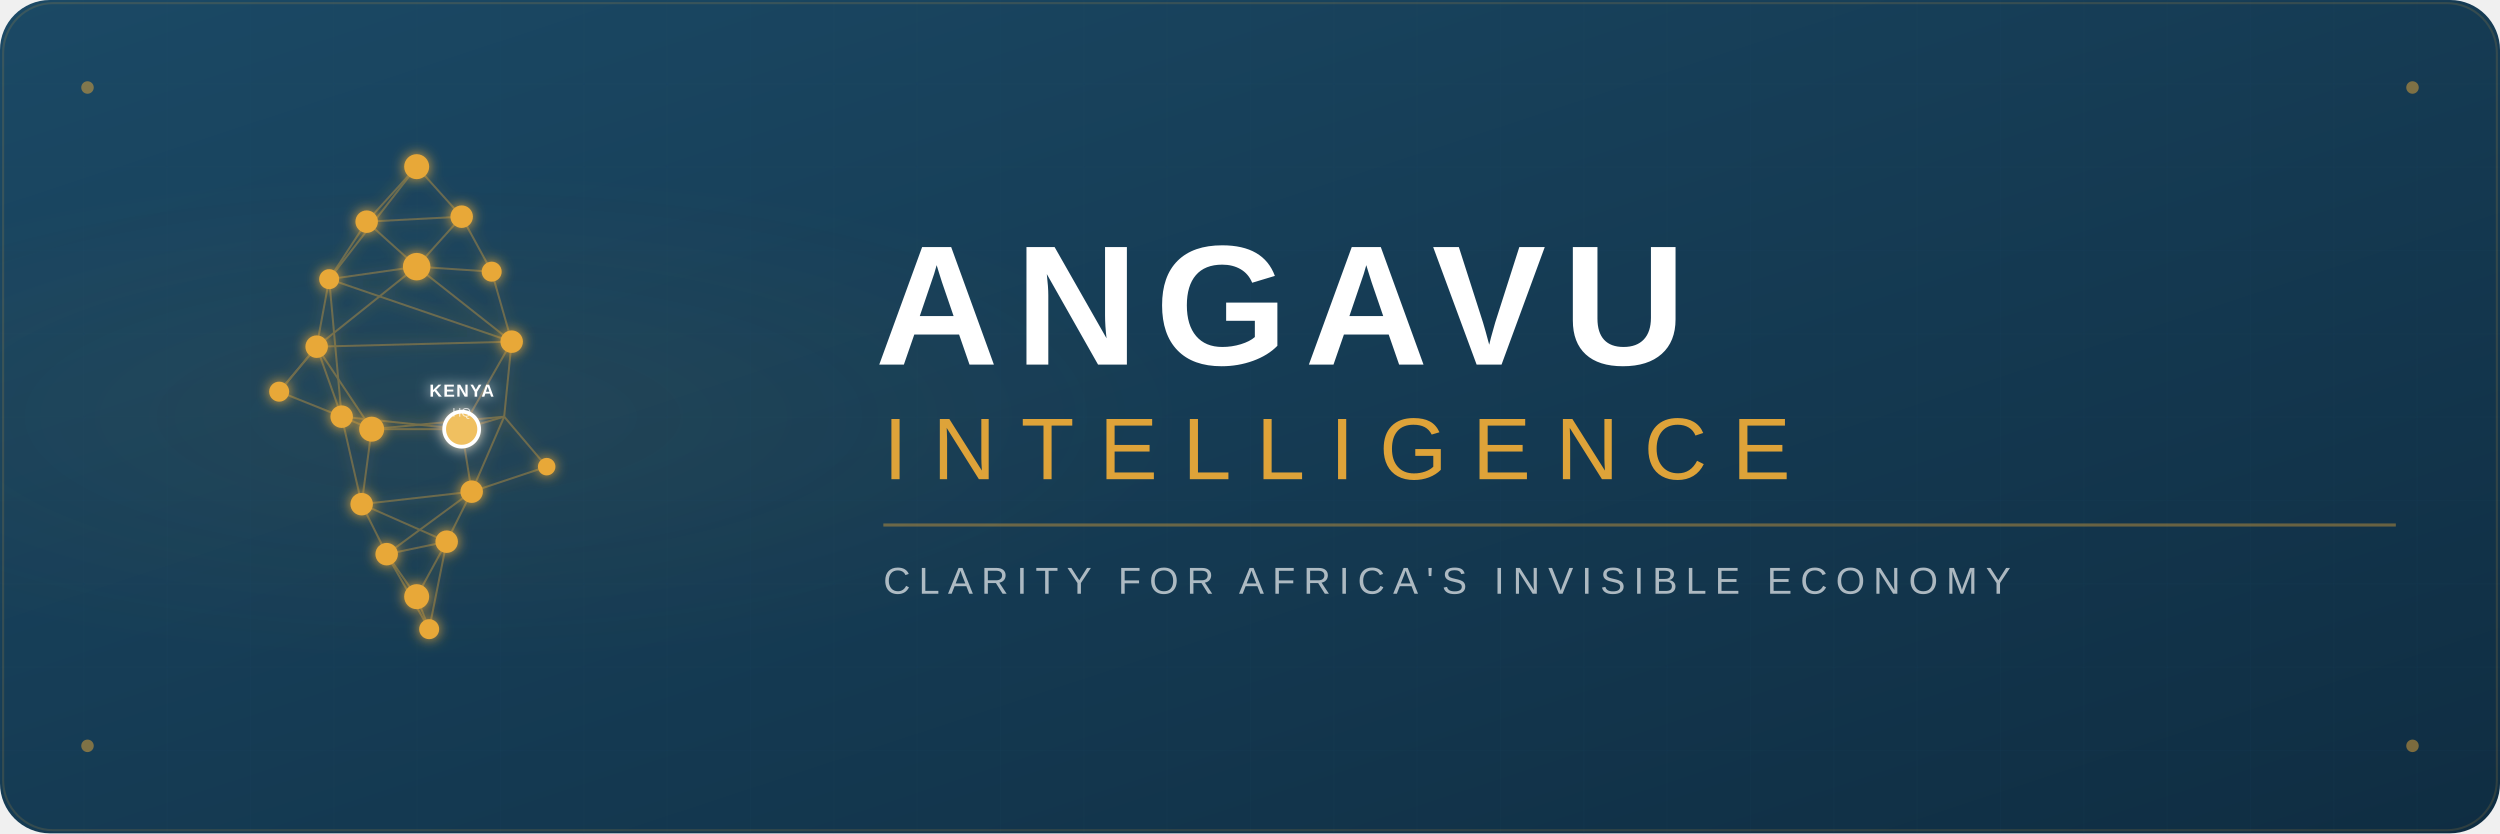
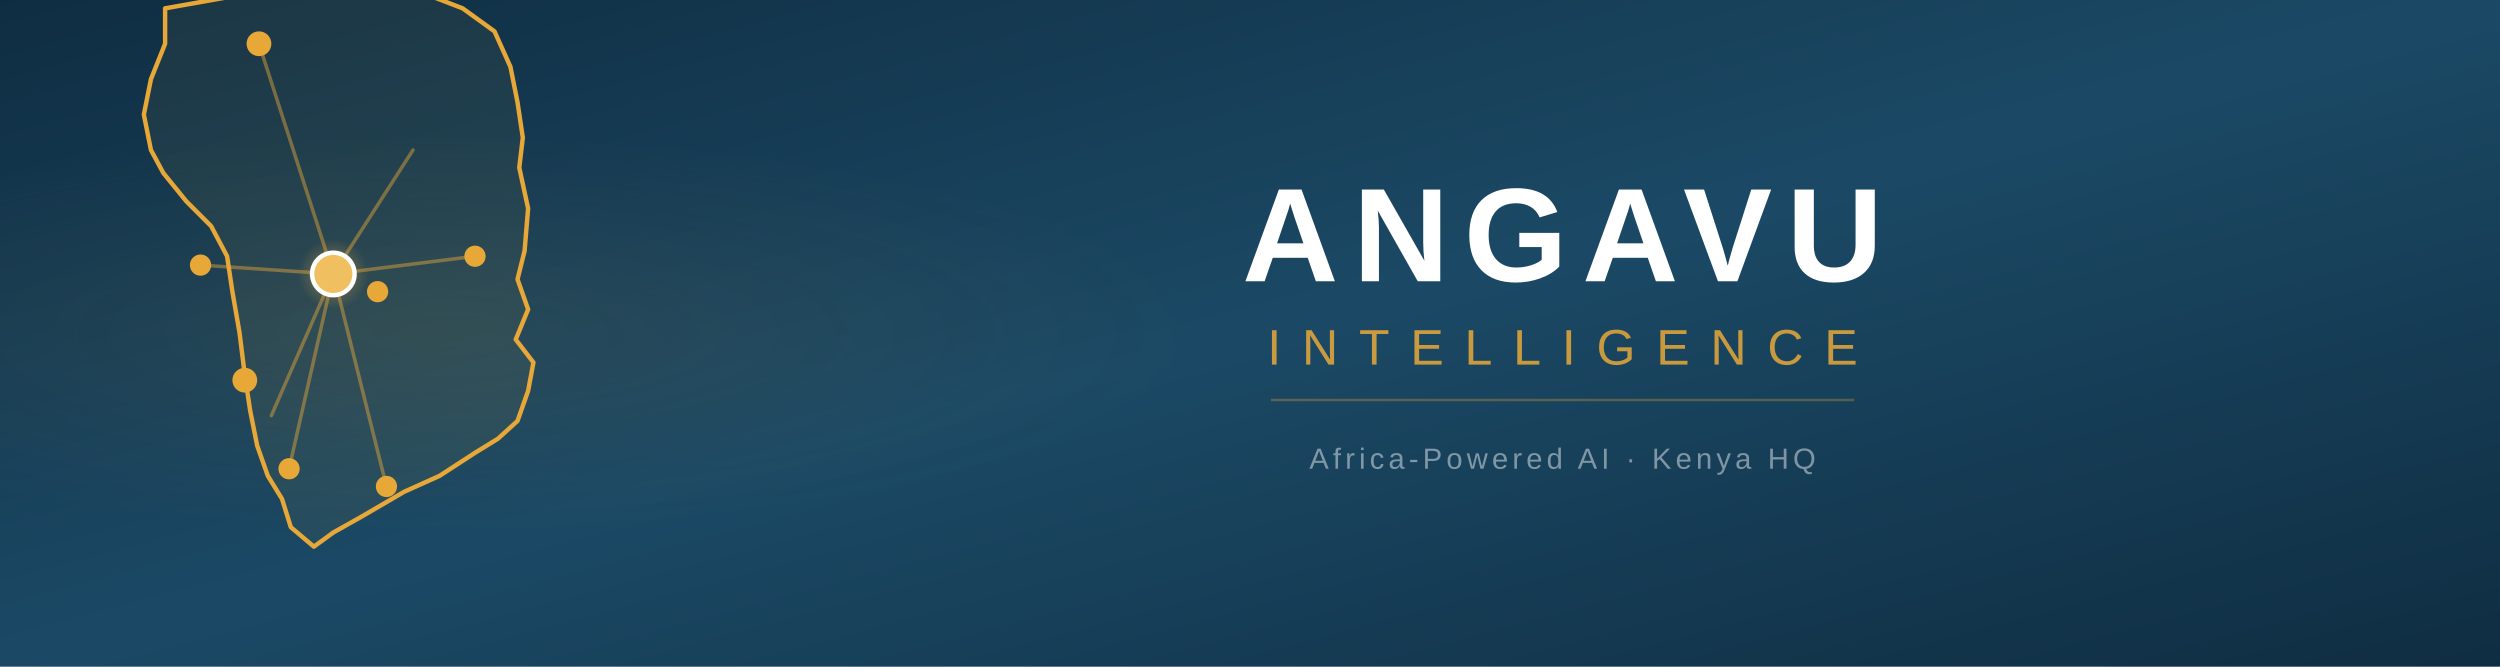
- <svg xmlns="http://www.w3.org/2000/svg" viewBox="0 0 1200 400" width="1200" height="400">
+ <svg xmlns="http://www.w3.org/2000/svg" viewBox="0 0 1200 320" width="1200" height="320">
  <defs>
-     <linearGradient id="bgGrad" x1="0%" y1="0%" x2="100%" y2="100%">
-       <stop offset="0%" stop-color="#1B4965" />
+     <linearGradient id="bg" x1="0" y1="0" x2="1" y2="1">
+       <stop offset="0%" stop-color="#0F2D42" />
+       <stop offset="50%" stop-color="#1B4965" />
      <stop offset="100%" stop-color="#0F2D42" />
    </linearGradient>
    <radialGradient id="glow" cx="18%" cy="50%" r="30%">
-       <stop offset="0%" stop-color="#E8A838" stop-opacity="0.06" />
+       <stop offset="0%" stop-color="#E8A838" stop-opacity="0.08" />
      <stop offset="100%" stop-color="#E8A838" stop-opacity="0" />
    </radialGradient>
-     <clipPath id="roundClip">
-       <rect width="1200" height="400" rx="24" ry="24" />
-     </clipPath>
-     <filter id="nodeGlow">
-       <feGaussianBlur stdDeviation="2.5" result="blur" />
-       <feMerge>
-         <feMergeNode in="blur" />
-         <feMergeNode in="SourceGraphic" />
-       </feMerge>
-     </filter>
+     <radialGradient id="ng" cx="50%" cy="50%" r="50%">
+       <stop offset="0%" stop-color="#F0C060" stop-opacity="0.5" />
+       <stop offset="100%" stop-color="#E8A838" stop-opacity="0" />
+     </radialGradient>
  </defs>
-   <g clip-path="url(#roundClip)">
-     <rect width="1200" height="400" fill="url(#bgGrad)" />
-     <rect width="1200" height="400" fill="url(#glow)" />
-     <pattern id="grid" x="0" y="0" width="40" height="40" patternUnits="userSpaceOnUse">
-       <rect width="40" height="40" fill="none" />
-       <path d="M40 0 L0 0 0 40" fill="none" stroke="#1E5577" stroke-width="0.3" opacity="0.2" />
-     </pattern>
-     <rect width="1200" height="400" fill="url(#grid)" />
-     <g transform="translate(200, 200) scale(1.2)" filter="url(#nodeGlow)">
-       <g stroke="#E8A838" stroke-width="0.8" opacity="0.35" fill="none">
-         <line x1="0" y1="-100" x2="-20" y2="-78" />
-         <line x1="0" y1="-100" x2="18" y2="-80" />
-         <line x1="-20" y1="-78" x2="18" y2="-80" />
-         <line x1="-20" y1="-78" x2="-35" y2="-55" />
-         <line x1="18" y1="-80" x2="30" y2="-58" />
-         <line x1="-20" y1="-78" x2="0" y2="-60" />
-         <line x1="18" y1="-80" x2="0" y2="-60" />
-         <line x1="-35" y1="-55" x2="0" y2="-60" />
-         <line x1="30" y1="-58" x2="0" y2="-60" />
-         <line x1="-35" y1="-55" x2="-40" y2="-28" />
-         <line x1="30" y1="-58" x2="38" y2="-30" />
-         <line x1="0" y1="-60" x2="-40" y2="-28" />
-         <line x1="0" y1="-60" x2="38" y2="-30" />
-         <line x1="-35" y1="-55" x2="38" y2="-30" />
-         <line x1="-40" y1="-28" x2="38" y2="-30" />
-         <line x1="-40" y1="-28" x2="-30" y2="0" />
-         <line x1="38" y1="-30" x2="35" y2="0" />
-         <line x1="-40" y1="-28" x2="-18" y2="5" />
-         <line x1="38" y1="-30" x2="18" y2="5" />
-         <line x1="-30" y1="0" x2="-18" y2="5" />
-         <line x1="35" y1="0" x2="18" y2="5" />
-         <line x1="-18" y1="5" x2="18" y2="5" />
-         <line x1="-30" y1="0" x2="18" y2="5" />
-         <line x1="35" y1="0" x2="-18" y2="5" />
-         <line x1="-18" y1="5" x2="-22" y2="35" />
-         <line x1="18" y1="5" x2="22" y2="30" />
-         <line x1="-30" y1="0" x2="-22" y2="35" />
-         <line x1="35" y1="0" x2="22" y2="30" />
-         <line x1="-22" y1="35" x2="22" y2="30" />
-         <line x1="-22" y1="35" x2="-12" y2="55" />
-         <line x1="22" y1="30" x2="12" y2="50" />
-         <line x1="-22" y1="35" x2="12" y2="50" />
-         <line x1="22" y1="30" x2="-12" y2="55" />
-         <line x1="-12" y1="55" x2="12" y2="50" />
-         <line x1="-12" y1="55" x2="0" y2="72" />
-         <line x1="12" y1="50" x2="0" y2="72" />
-         <line x1="-12" y1="55" x2="5" y2="85" />
-         <line x1="12" y1="50" x2="5" y2="85" />
-         <line x1="0" y1="72" x2="5" y2="85" />
-         <line x1="35" y1="0" x2="52" y2="20" />
-         <line x1="22" y1="30" x2="52" y2="20" />
-         <line x1="0" y1="-100" x2="-35" y2="-55" />
-         <line x1="-35" y1="-55" x2="-30" y2="0" />
-         <line x1="-40" y1="-28" x2="-55" y2="-10" />
-         <line x1="-55" y1="-10" x2="-30" y2="0" />
-         <line x1="-55" y1="-10" x2="-40" y2="-28" />
-       </g>
-       <circle cx="0" cy="-100" r="5" fill="#E8A838" />
-       <circle cx="-20" cy="-78" r="4.5" fill="#E8A838" />
-       <circle cx="18" cy="-80" r="4.5" fill="#E8A838" />
-       <circle cx="-55" cy="-10" r="4" fill="#E8A838" />
-       <circle cx="-40" cy="-28" r="4.5" fill="#E8A838" />
-       <circle cx="-35" cy="-55" r="4" fill="#E8A838" />
-       <circle cx="30" cy="-58" r="4" fill="#E8A838" />
-       <circle cx="0" cy="-60" r="5.5" fill="#E8A838" />
-       <circle cx="-30" cy="0" r="4.5" fill="#E8A838" />
-       <circle cx="38" cy="-30" r="4.5" fill="#E8A838" />
-       <circle cx="-18" cy="5" r="5" fill="#E8A838" />
-       <circle cx="18" cy="5" r="7" fill="#F0C060" stroke="#FFFFFF" stroke-width="1.5" />
-       <circle cx="-22" cy="35" r="4.5" fill="#E8A838" />
-       <circle cx="22" cy="30" r="4.5" fill="#E8A838" />
-       <circle cx="52" cy="20" r="3.5" fill="#E8A838" />
-       <circle cx="-12" cy="55" r="4.5" fill="#E8A838" />
-       <circle cx="12" cy="50" r="4.5" fill="#E8A838" />
-       <circle cx="0" cy="72" r="5" fill="#E8A838" />
-       <circle cx="5" cy="85" r="4" fill="#E8A838" />
-       <text x="18" y="-8" text-anchor="middle" font-family="'Segoe UI',Arial,sans-serif" font-size="7" font-weight="700" fill="#FFFFFF" letter-spacing="0.5">KENYA</text>
-       <text x="18" y="0" text-anchor="middle" font-family="'Segoe UI',Arial,sans-serif" font-size="5" fill="#FFFFFF" opacity="0.7">HQ</text>
+   <rect width="1200" height="320" fill="url(#bg)" />
+   <rect width="1200" height="320" fill="url(#glow)" />
+   <g transform="translate(160,140) scale(0.85)">
+     <path d="M-95,-160 L-50,-168 L-13,-172 L20,-175 L47,-170 L73,-160 L91,-147              L100,-127 L104,-107 L107,-87 L105,-70 L110,-47 L108,-23 L104,-7              L110,10 L103,27 L113,40 L110,56 L104,73 L93,83 L80,91              L60,104 L40,113 L16,127 L0,136 L-11,144              L-24,133 L-29,117 L-37,104 L-43,87              L-47,67 L-50,47 L-53,23 L-57,0              L-60,-20 L-69,-37 L-83,-51 L-96,-67              L-103,-80 L-107,-100 L-103,-120 L-95,-140 L-95,-160Z" fill="#E8A838" fill-opacity="0.06" stroke="#E8A838" stroke-width="2.5" stroke-linejoin="round" />
+     <g stroke="#E8A838" stroke-linecap="round" opacity="0.45">
+       <line x1="0" y1="-10" x2="-42" y2="-140" stroke-width="2" />
+       <line x1="0" y1="-10" x2="-75" y2="-15" stroke-width="2" />
+       <line x1="0" y1="-10" x2="-35" y2="70" stroke-width="2" />
+       <line x1="0" y1="-10" x2="45" y2="-80" stroke-width="2" />
+       <line x1="0" y1="-10" x2="80" y2="-20" stroke-width="2" />
+       <line x1="0" y1="-10" x2="-25" y2="100" stroke-width="2" />
+       <line x1="0" y1="-10" x2="30" y2="110" stroke-width="2" />
    </g>
-     <g transform="translate(420, 0)">
-       <text x="0" y="175" font-family="'Arial Black','Arial',Helvetica,sans-serif" font-size="82" font-weight="900" fill="#FFFFFF" letter-spacing="8">ANGAVU</text>
-       <text x="4" y="230" font-family="Arial,Helvetica,sans-serif" font-size="42" font-weight="400" fill="#E8A838" letter-spacing="12" opacity="0.95">INTELLIGENCE</text>
-       <line x1="4" y1="252" x2="730" y2="252" stroke="#E8A838" stroke-width="1.5" opacity="0.4" />
-       <text x="4" y="285" font-family="Arial,Helvetica,sans-serif" font-size="18" font-weight="300" fill="#FFFFFF" letter-spacing="4" opacity="0.65">CLARITY FOR AFRICA'S INVISIBLE ECONOMY</text>
-     </g>
-     <circle cx="42" cy="42" r="3" fill="#E8A838" opacity="0.5" />
-     <circle cx="1158" cy="42" r="3" fill="#E8A838" opacity="0.5" />
-     <circle cx="42" cy="358" r="3" fill="#E8A838" opacity="0.5" />
-     <circle cx="1158" cy="358" r="3" fill="#E8A838" opacity="0.5" />
+     <circle cx="-42" cy="-140" r="7" fill="#E8A838" />
+     <circle cx="-75" cy="-15" r="6" fill="#E8A838" />
+     <circle cx="-50" cy="50" r="7" fill="#E8A838" />
+     <circle cx="25" y="-60" r="6" fill="#E8A838" />
+     <circle cx="80" cy="-20" r="6" fill="#E8A838" />
+     <circle cx="-25" cy="100" r="6" fill="#E8A838" />
+     <circle cx="30" cy="110" r="6" fill="#E8A838" />
+     <circle cx="0" cy="-10" r="20" fill="url(#ng)" />
+     <circle cx="0" cy="-10" r="12" fill="#F0C060" stroke="#FFFFFF" stroke-width="2.5" />
  </g>
-   <rect x="1.5" y="1.5" width="1197" height="397" rx="24" ry="24" fill="none" stroke="#E8A838" stroke-width="1" opacity="0.15" />
+   <text x="750" y="135" text-anchor="middle" font-family="'Segoe UI','Helvetica Neue',Arial,sans-serif" font-size="64" font-weight="700" fill="#FFFFFF" letter-spacing="7">ANGAVU</text>
+   <text x="750" y="175" text-anchor="middle" font-family="'Segoe UI','Helvetica Neue',Arial,sans-serif" font-size="24" font-weight="300" fill="#E8A838" letter-spacing="10" opacity="0.85">INTELLIGENCE</text>
+   <line x1="610" y1="192" x2="890" y2="192" stroke="#E8A838" stroke-width="1.2" opacity="0.3" />
+   <text x="750" y="225" text-anchor="middle" font-family="'Segoe UI','Helvetica Neue',Arial,sans-serif" font-size="14" font-weight="400" fill="#FFFFFF" opacity="0.45" letter-spacing="2">Africa-Powered AI · Kenya HQ</text>
</svg>
